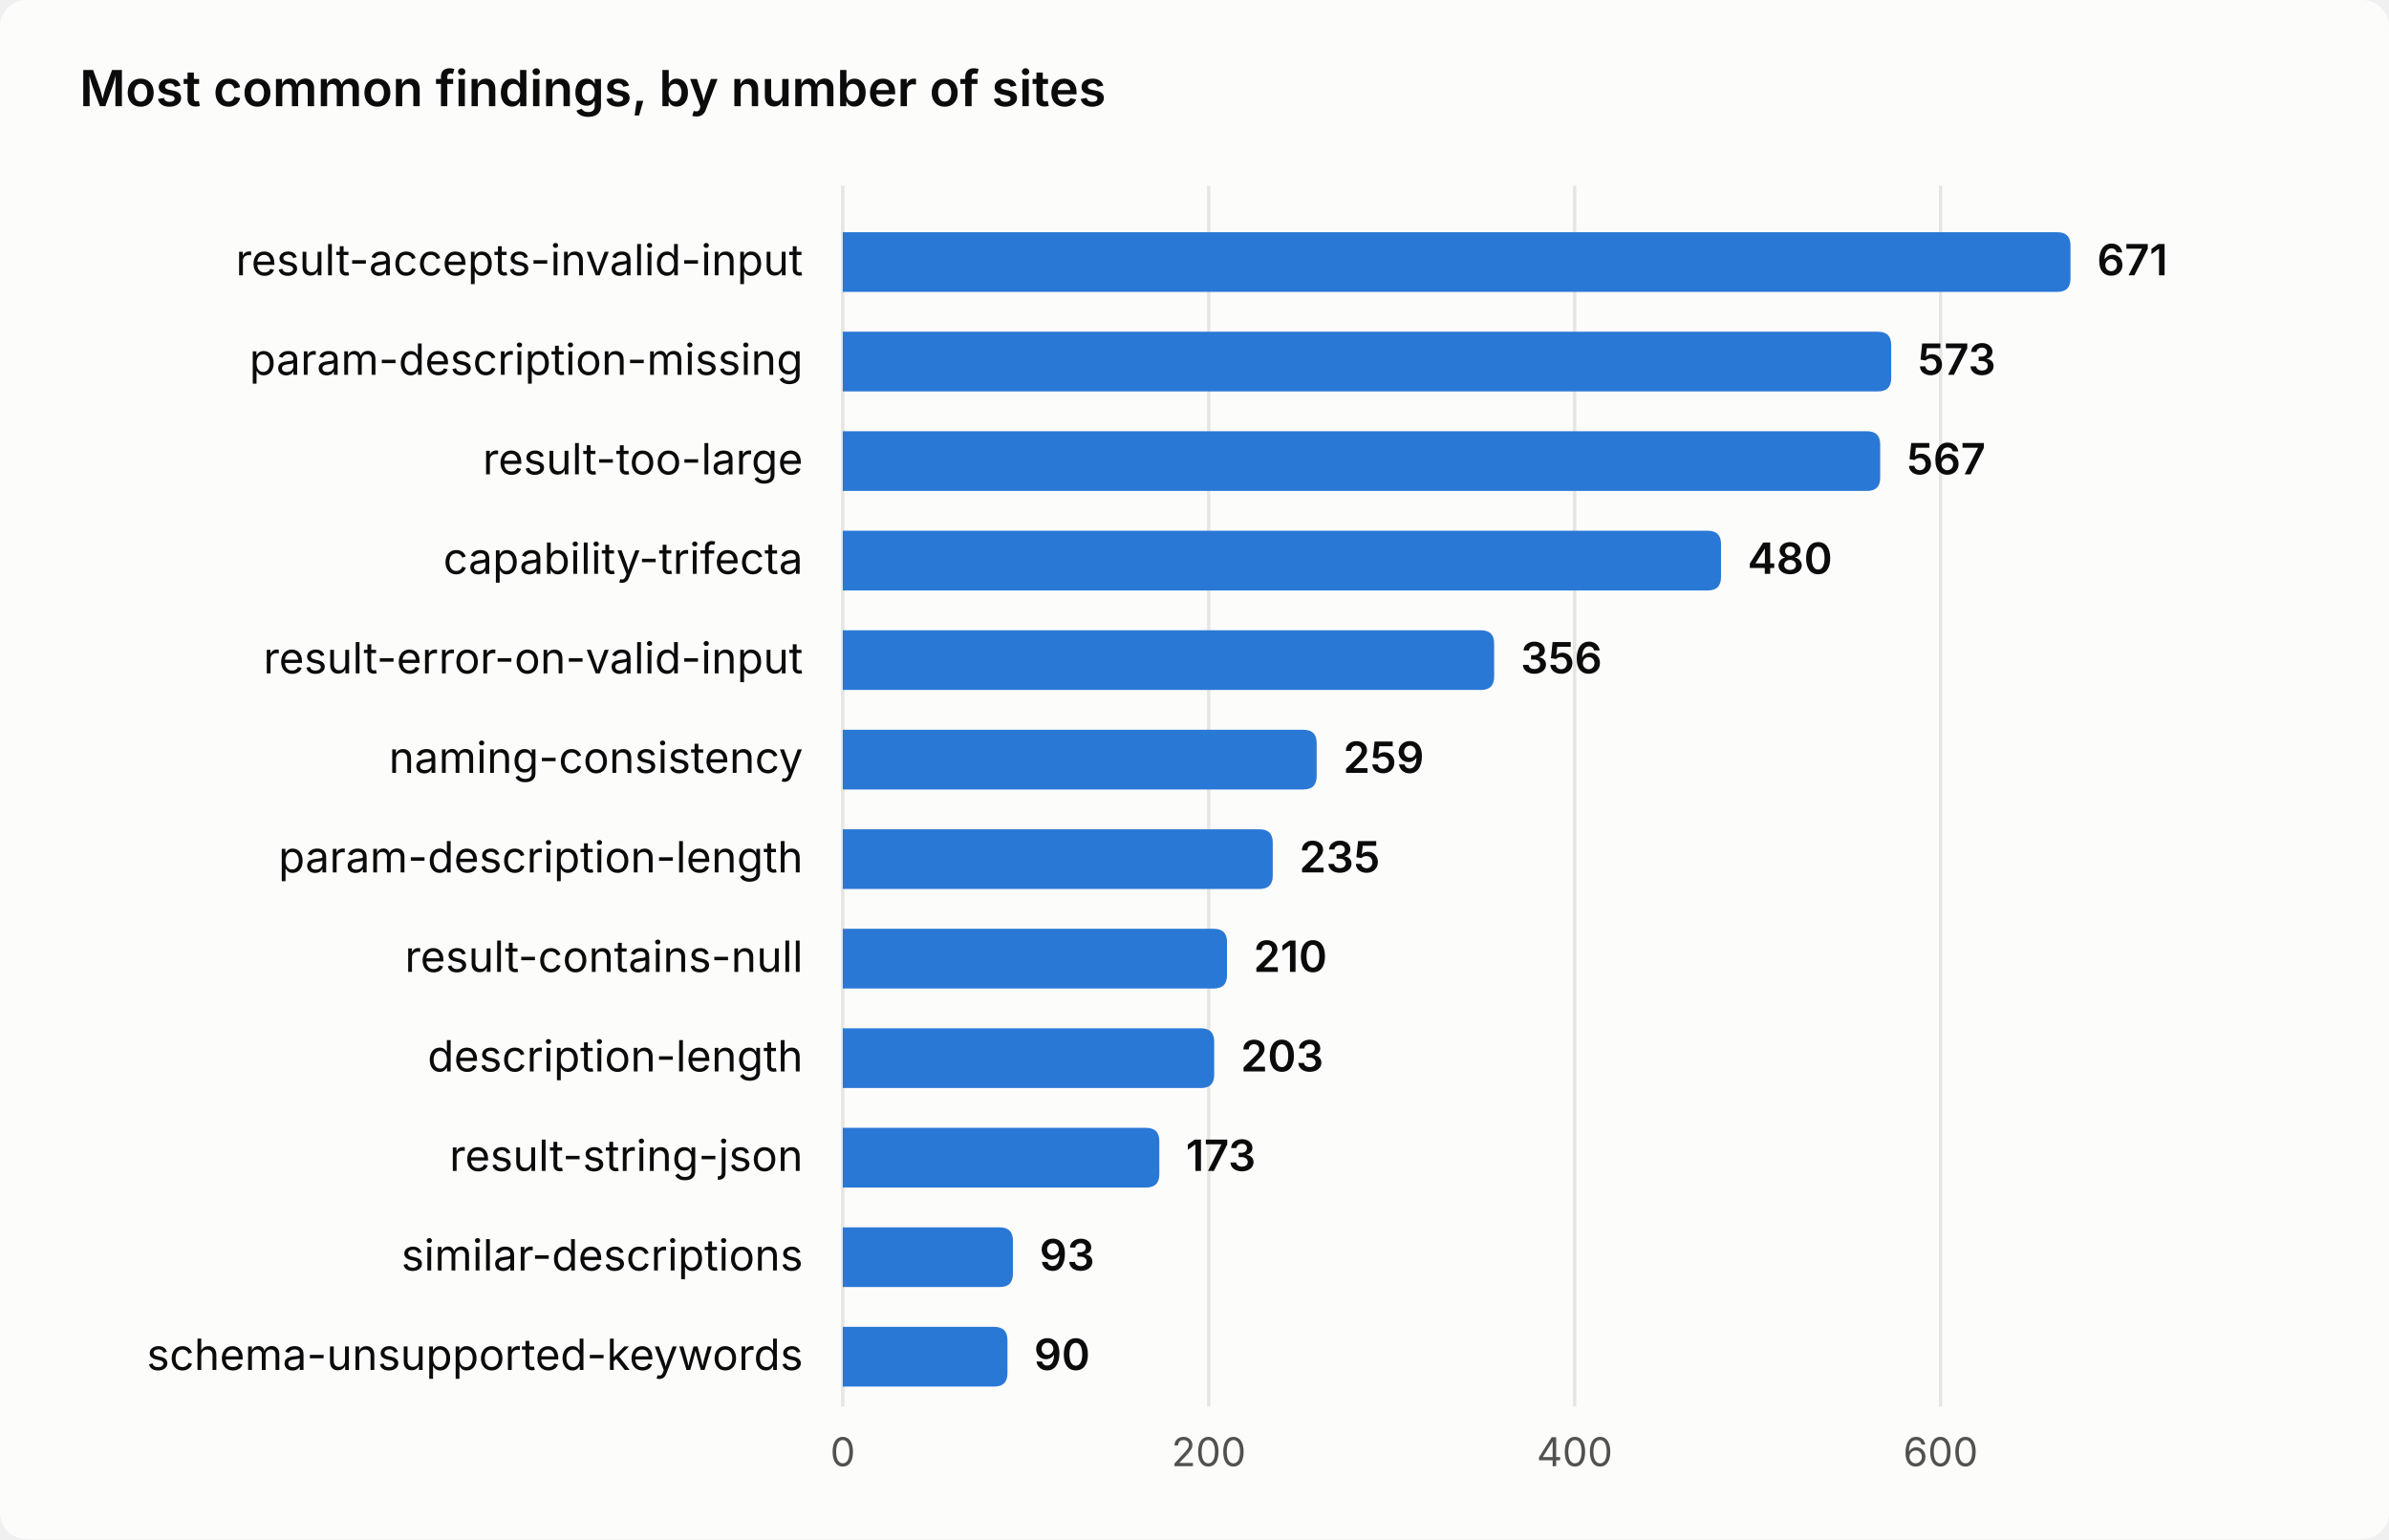
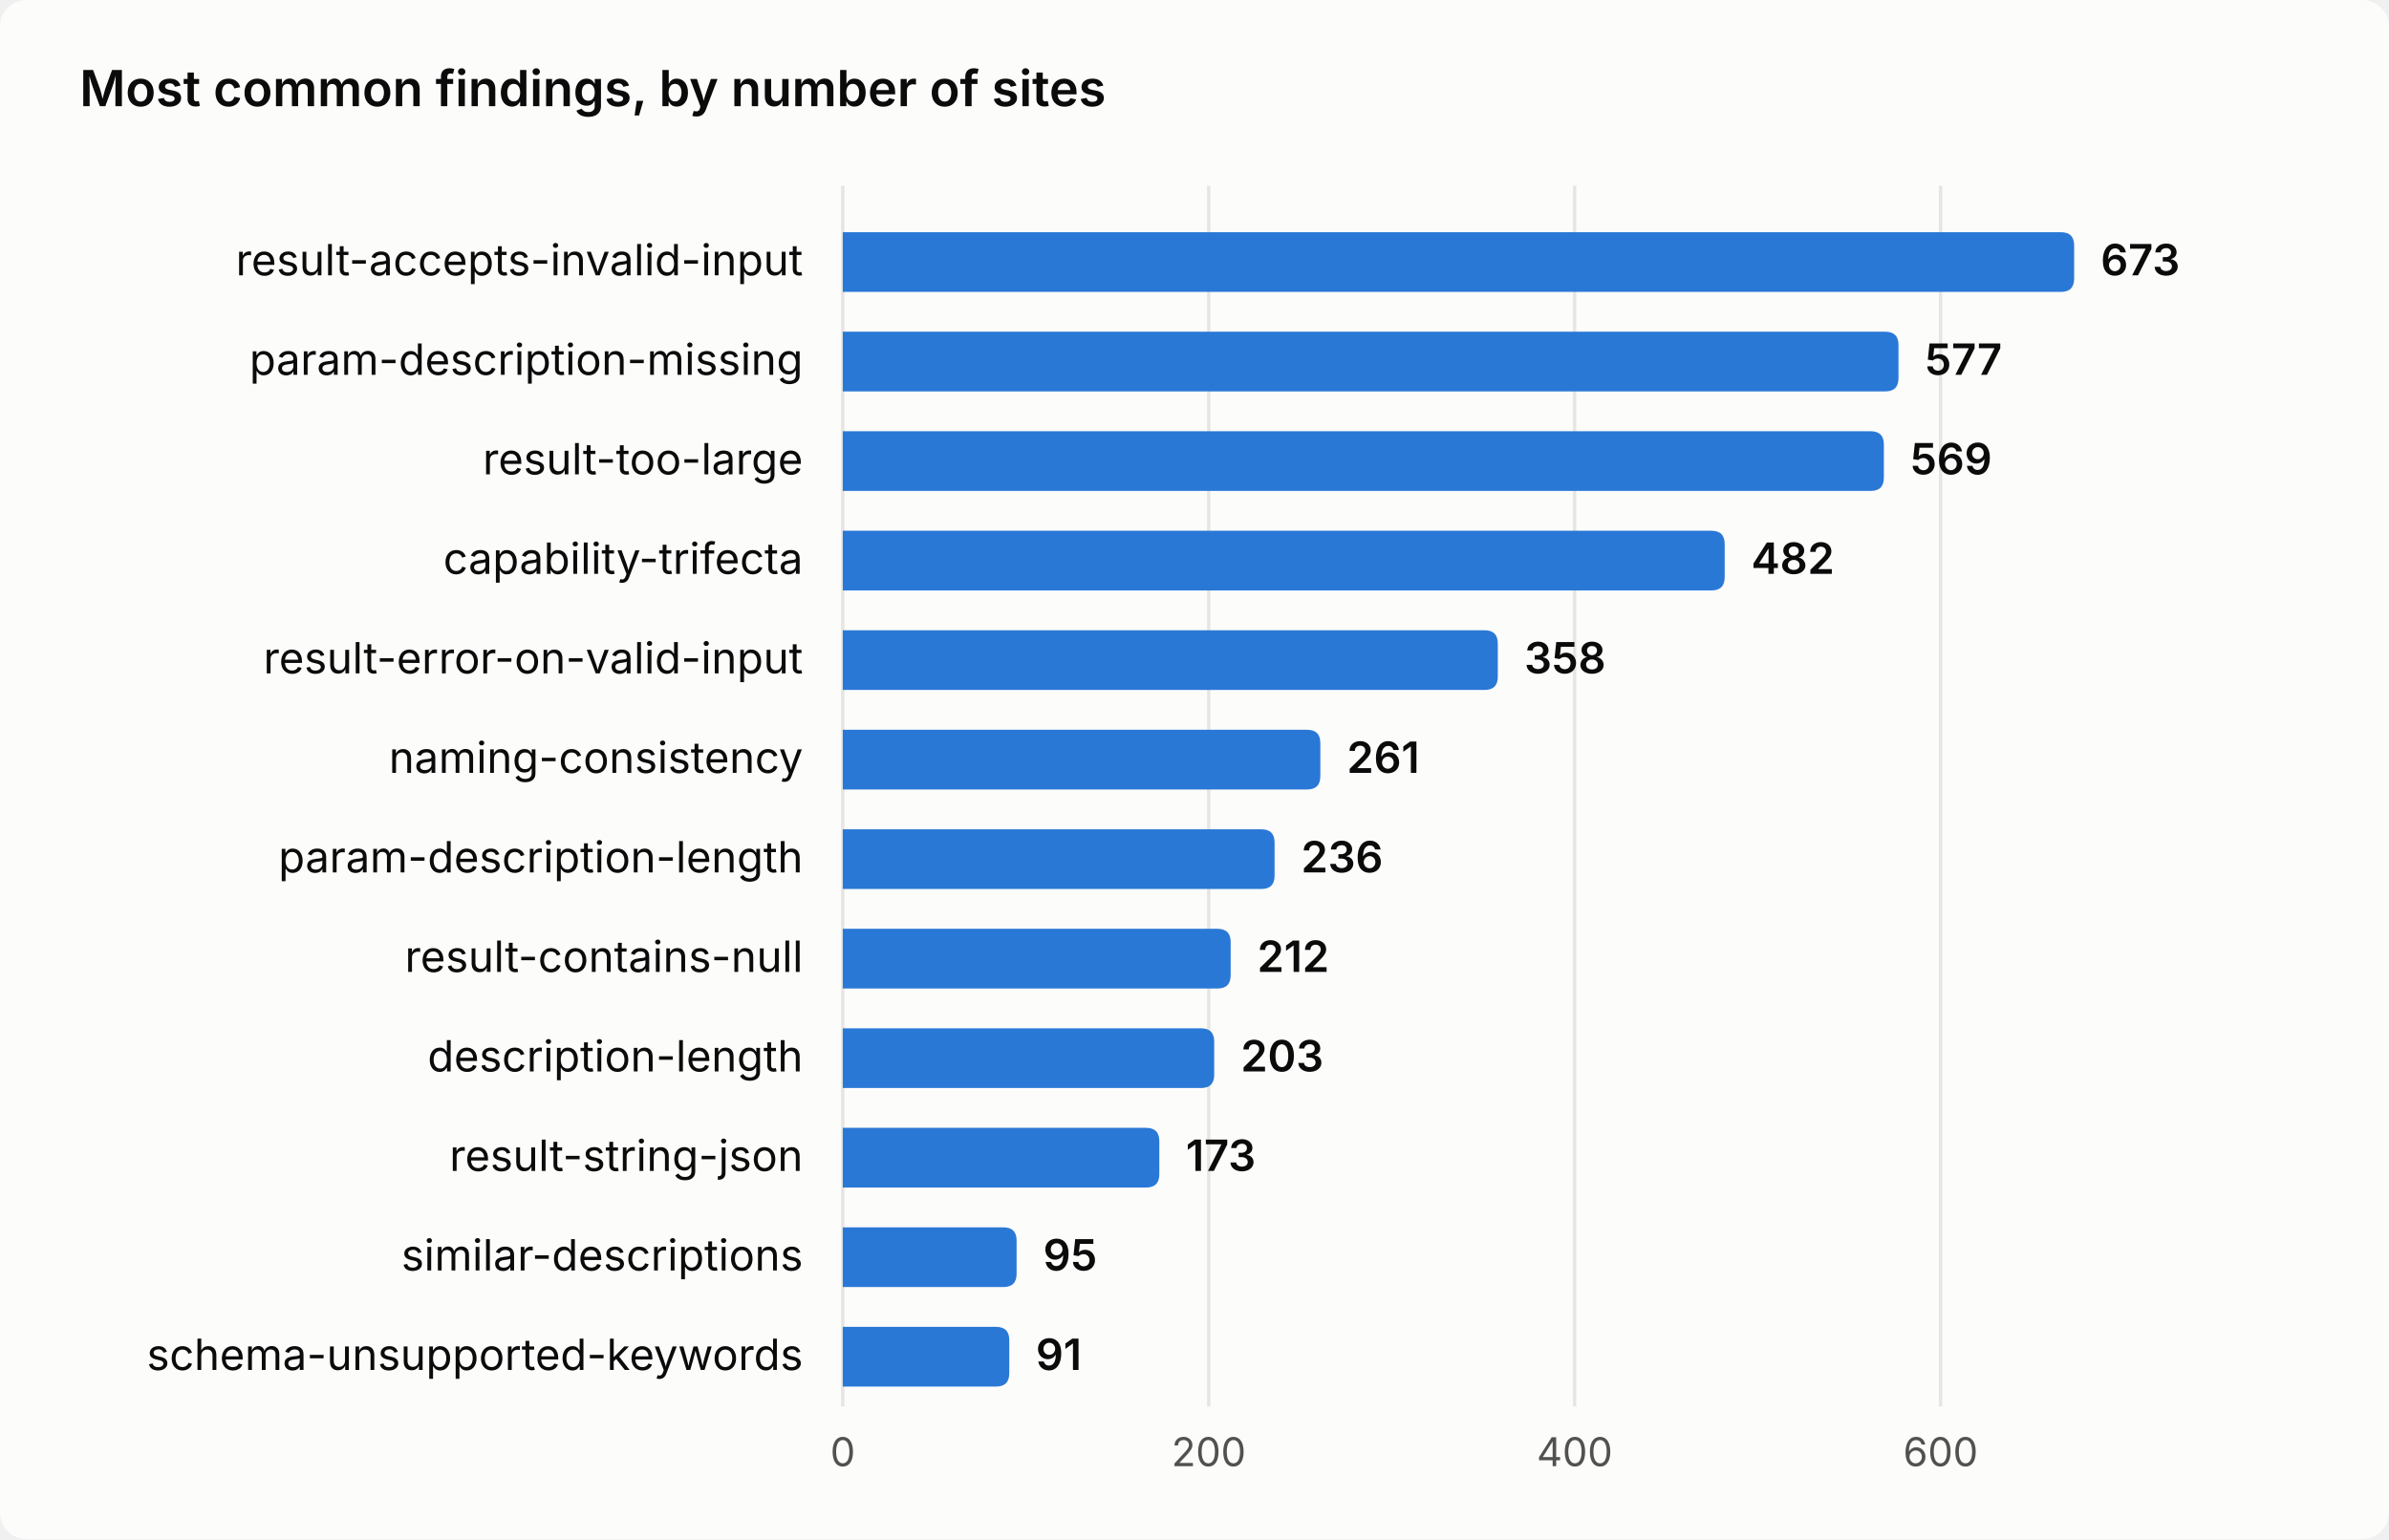
<svg xmlns="http://www.w3.org/2000/svg" viewBox="0 0 720 464" width="720" height="464" role="img" aria-labelledby="t d">
  <style>
    .surface { fill: #fcfcfb; }
    .mark { fill: #2a78d6; }
    .dot { fill: #2a78d6; stroke: #fcfcfb; stroke-width: 2; }
    .grid { stroke: #e6e5e1; stroke-width: 1; }
    .ref { stroke: #52514e; stroke-width: 1; stroke-dasharray: 4 4; }
    .title { fill: #0b0b0b; font: 600 15px system-ui, -apple-system, 'Segoe UI', sans-serif; }
    .label { fill: #0b0b0b; font: 13px system-ui, -apple-system, 'Segoe UI', sans-serif; }
    .value { fill: #0b0b0b; font: 600 13px system-ui, -apple-system, 'Segoe UI', sans-serif; font-variant-numeric: tabular-nums; }
    .muted { fill: #52514e; font: 12px system-ui, -apple-system, 'Segoe UI', sans-serif; font-variant-numeric: tabular-nums; }
    @media (prefers-color-scheme: dark) {
      .surface { fill: #1a1a19; }
      .mark { fill: #3987e5; }
      .dot { fill: #3987e5; stroke: #1a1a19; }
      .grid { stroke: #333331; }
      .ref { stroke: #c3c2b7; }
      .title, .label, .value { fill: #ffffff; }
      .muted { fill: #c3c2b7; }
    }
  </style>
  <rect class="surface" width="720" height="464" rx="8" />
  <text class="title" x="24" y="32">Most common findings, by number of sites</text>
  <line class="grid" x1="254" x2="254" y1="56" y2="424" />
  <text class="muted" x="254" y="442" text-anchor="middle">0</text>
  <line class="grid" x1="364.286" x2="364.286" y1="56" y2="424" />
  <text class="muted" x="364.286" y="442" text-anchor="middle">200</text>
  <line class="grid" x1="474.571" x2="474.571" y1="56" y2="424" />
  <text class="muted" x="474.571" y="442" text-anchor="middle">400</text>
  <line class="grid" x1="584.857" x2="584.857" y1="56" y2="424" />
  <text class="muted" x="584.857" y="442" text-anchor="middle">600</text>
  <text class="label" x="242" y="83" text-anchor="end">result-accepts-invalid-input</text>
-   <path class="mark" d="M254,70 H620.009 Q624.009,70 624.009,74 V84 Q624.009,88 620.009,88 H254 Z" />
-   <text class="value" x="632.009" y="83">671</text>
+   <path class="mark" d="M254,70 H621.111 Q625.111,70 625.111,74 V84 Q625.111,88 621.111,88 H254 Z" />
+   <text class="value" x="633.111" y="83">673</text>
  <text class="label" x="242" y="113" text-anchor="end">param-description-missing</text>
-   <path class="mark" d="M254,100 H565.969 Q569.969,100 569.969,104 V114 Q569.969,118 565.969,118 H254 Z" />
-   <text class="value" x="577.969" y="113">573</text>
+   <path class="mark" d="M254,100 H568.174 Q572.174,100 572.174,104 V114 Q572.174,118 568.174,118 H254 Z" />
+   <text class="value" x="580.174" y="113">577</text>
  <text class="label" x="242" y="143" text-anchor="end">result-too-large</text>
-   <path class="mark" d="M254,130 H562.66 Q566.66,130 566.66,134 V144 Q566.66,148 562.66,148 H254 Z" />
-   <text class="value" x="574.66" y="143">567</text>
+   <path class="mark" d="M254,130 H563.763 Q567.763,130 567.763,134 V144 Q567.763,148 563.763,148 H254 Z" />
+   <text class="value" x="575.763" y="143">569</text>
  <text class="label" x="242" y="173" text-anchor="end">capability-trifecta</text>
-   <path class="mark" d="M254,160 H514.686 Q518.686,160 518.686,164 V174 Q518.686,178 514.686,178 H254 Z" />
-   <text class="value" x="526.686" y="173">480</text>
+   <path class="mark" d="M254,160 H515.789 Q519.789,160 519.789,164 V174 Q519.789,178 515.789,178 H254 Z" />
+   <text class="value" x="527.789" y="173">482</text>
  <text class="label" x="242" y="203" text-anchor="end">result-error-on-valid-input</text>
-   <path class="mark" d="M254,190 H446.309 Q450.309,190 450.309,194 V204 Q450.309,208 446.309,208 H254 Z" />
-   <text class="value" x="458.309" y="203">356</text>
+   <path class="mark" d="M254,190 H447.411 Q451.411,190 451.411,194 V204 Q451.411,208 447.411,208 H254 Z" />
+   <text class="value" x="459.411" y="203">358</text>
  <text class="label" x="242" y="233" text-anchor="end">naming-consistency</text>
-   <path class="mark" d="M254,220 H392.82 Q396.82,220 396.82,224 V234 Q396.82,238 392.82,238 H254 Z" />
-   <text class="value" x="404.82" y="233">259</text>
+   <path class="mark" d="M254,220 H393.923 Q397.923,220 397.923,224 V234 Q397.923,238 393.923,238 H254 Z" />
+   <text class="value" x="405.923" y="233">261</text>
  <text class="label" x="242" y="263" text-anchor="end">param-description-length</text>
-   <path class="mark" d="M254,250 H379.586 Q383.586,250 383.586,254 V264 Q383.586,268 379.586,268 H254 Z" />
-   <text class="value" x="391.586" y="263">235</text>
+   <path class="mark" d="M254,250 H380.137 Q384.137,250 384.137,254 V264 Q384.137,268 380.137,268 H254 Z" />
+   <text class="value" x="392.137" y="263">236</text>
  <text class="label" x="242" y="293" text-anchor="end">result-contains-null</text>
-   <path class="mark" d="M254,280 H365.8 Q369.8,280 369.8,284 V294 Q369.8,298 365.8,298 H254 Z" />
-   <text class="value" x="377.8" y="293">210</text>
+   <path class="mark" d="M254,280 H366.903 Q370.903,280 370.903,284 V294 Q370.903,298 366.903,298 H254 Z" />
+   <text class="value" x="378.903" y="293">212</text>
  <text class="label" x="242" y="323" text-anchor="end">description-length</text>
  <path class="mark" d="M254,310 H361.94 Q365.94,310 365.94,314 V324 Q365.94,328 361.94,328 H254 Z" />
  <text class="value" x="373.94" y="323">203</text>
  <text class="label" x="242" y="353" text-anchor="end">result-string-json</text>
  <path class="mark" d="M254,340 H345.397 Q349.397,340 349.397,344 V354 Q349.397,358 345.397,358 H254 Z" />
  <text class="value" x="357.397" y="353">173</text>
  <text class="label" x="242" y="383" text-anchor="end">similar-descriptions</text>
-   <path class="mark" d="M254,370 H301.283 Q305.283,370 305.283,374 V384 Q305.283,388 301.283,388 H254 Z" />
-   <text class="value" x="313.283" y="383">93</text>
+   <path class="mark" d="M254,370 H302.386 Q306.386,370 306.386,374 V384 Q306.386,388 302.386,388 H254 Z" />
+   <text class="value" x="314.386" y="383">95</text>
  <text class="label" x="242" y="413" text-anchor="end">schema-unsupported-keywords</text>
-   <path class="mark" d="M254,400 H299.629 Q303.629,400 303.629,404 V414 Q303.629,418 299.629,418 H254 Z" />
-   <text class="value" x="311.629" y="413">90</text>
+   <path class="mark" d="M254,400 H300.18 Q304.18,400 304.18,404 V414 Q304.18,418 300.18,418 H254 Z" />
+   <text class="value" x="312.18" y="413">91</text>
</svg>
